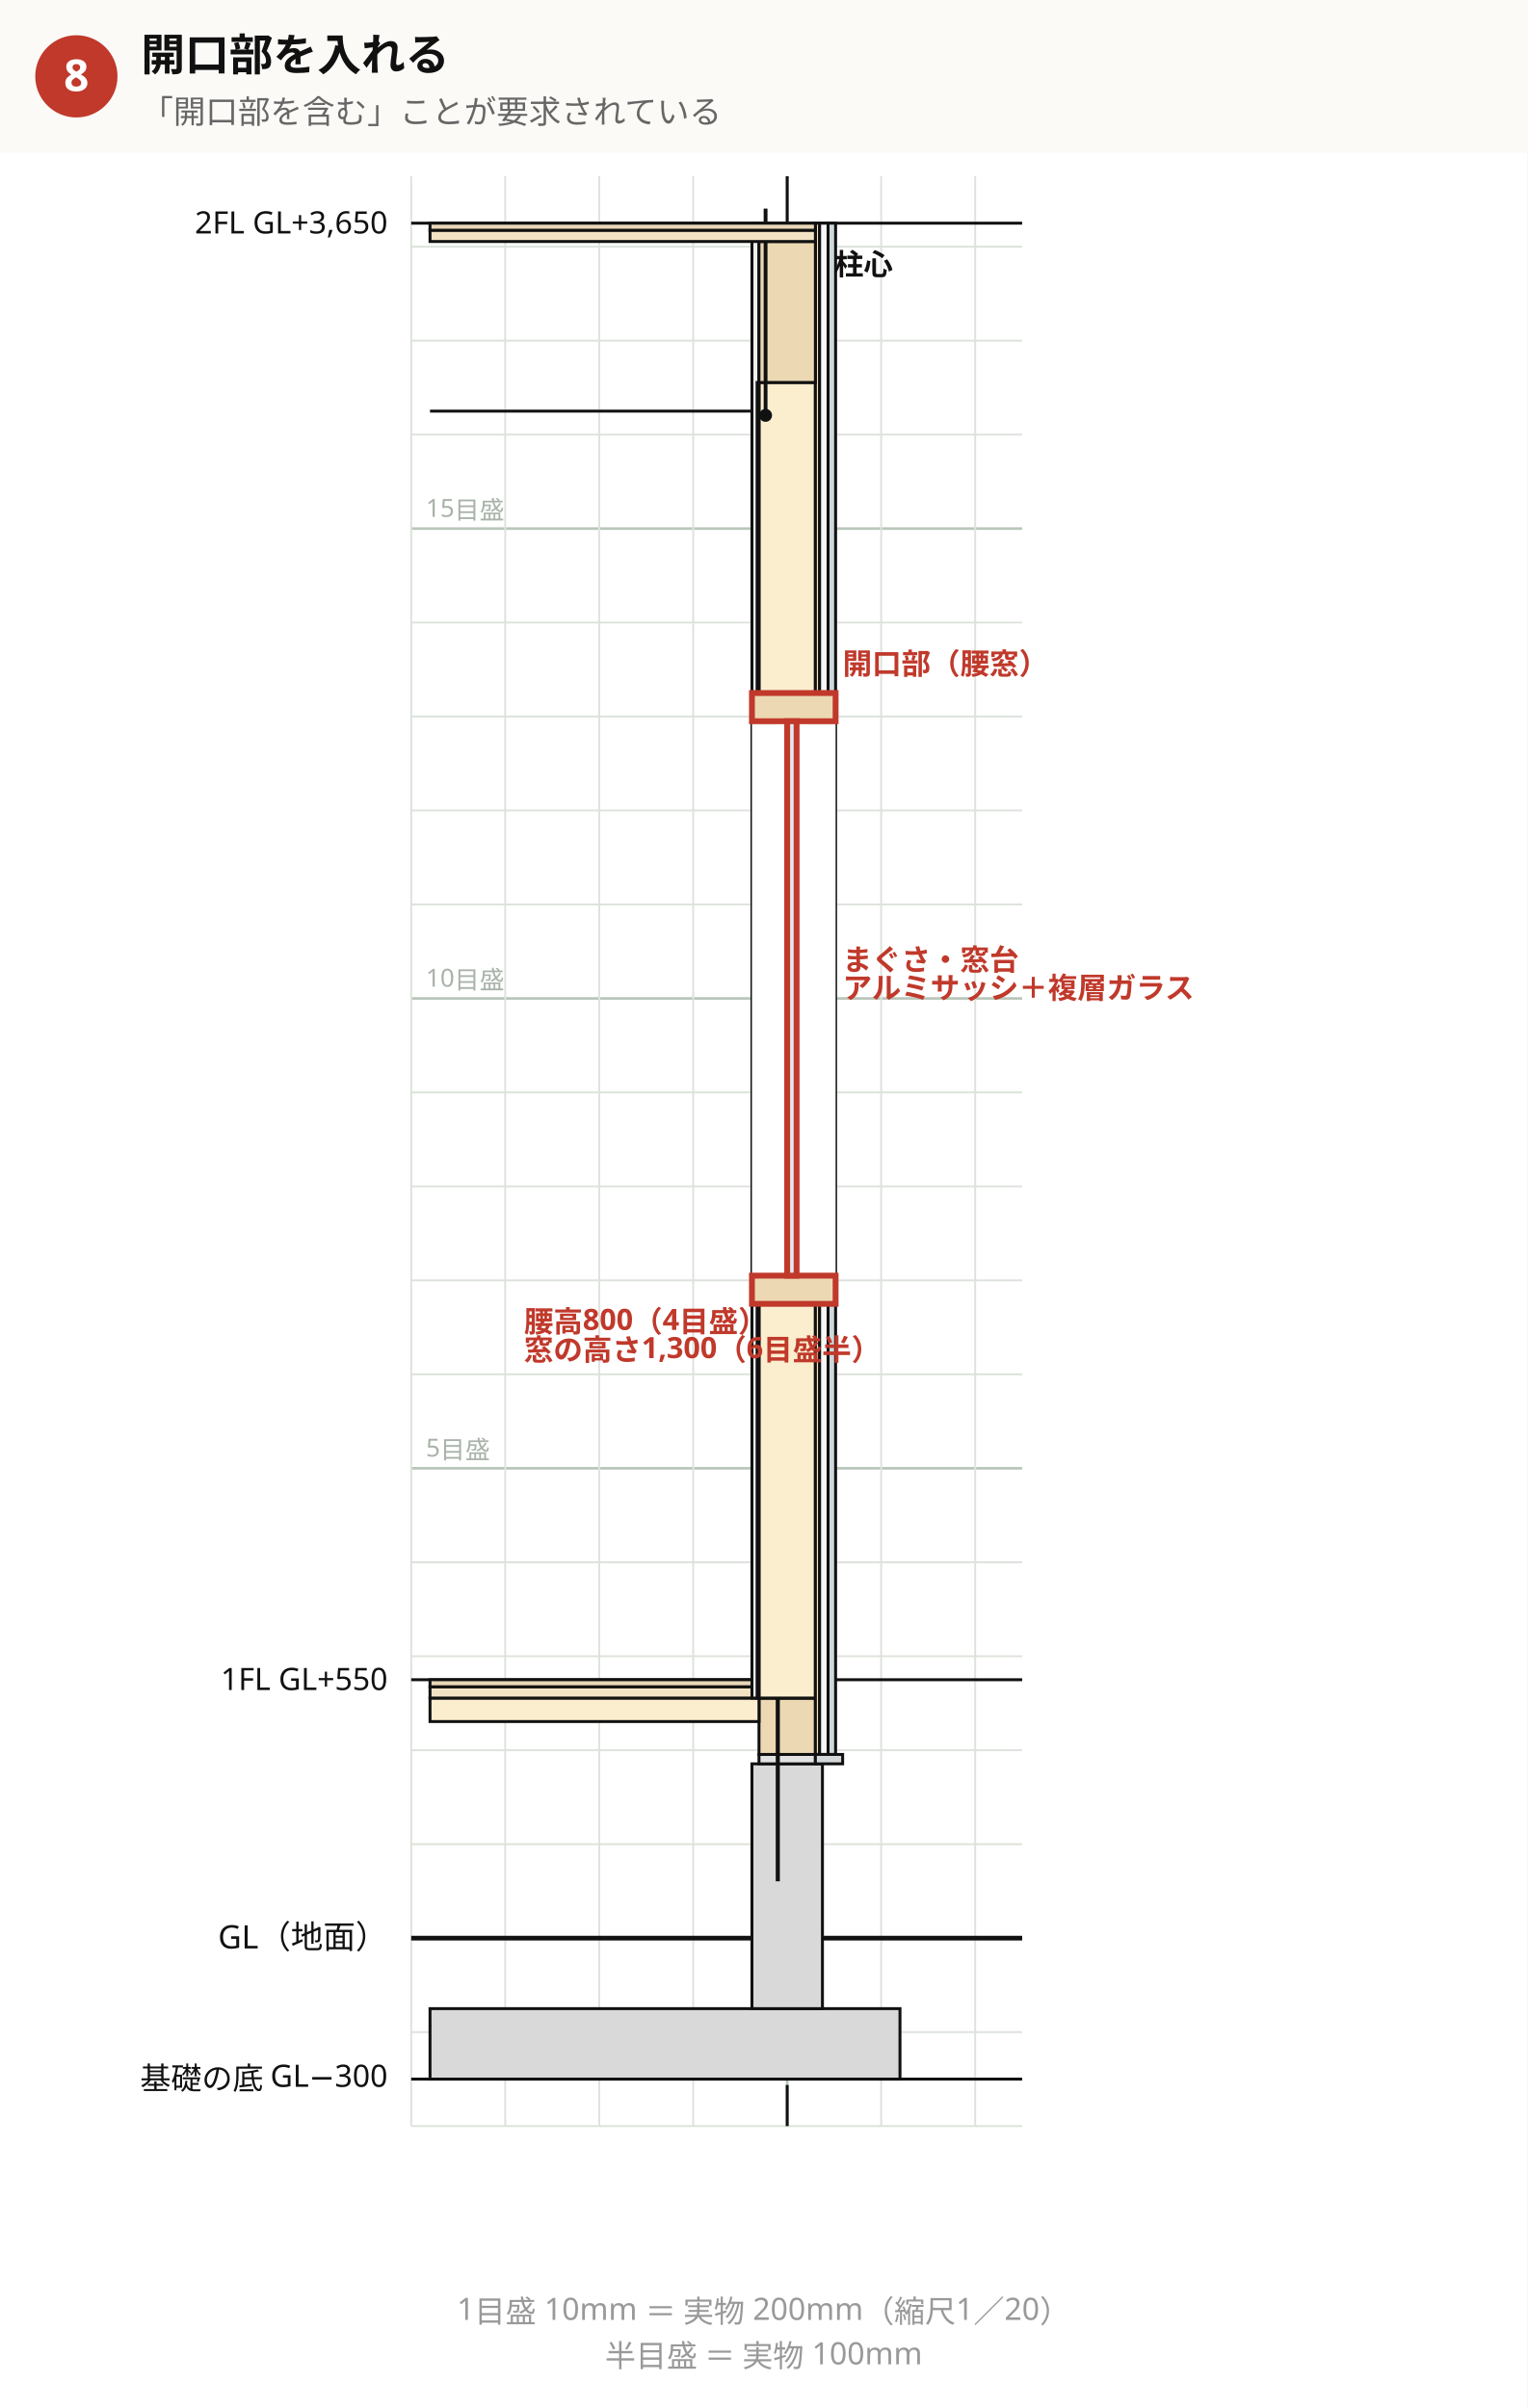
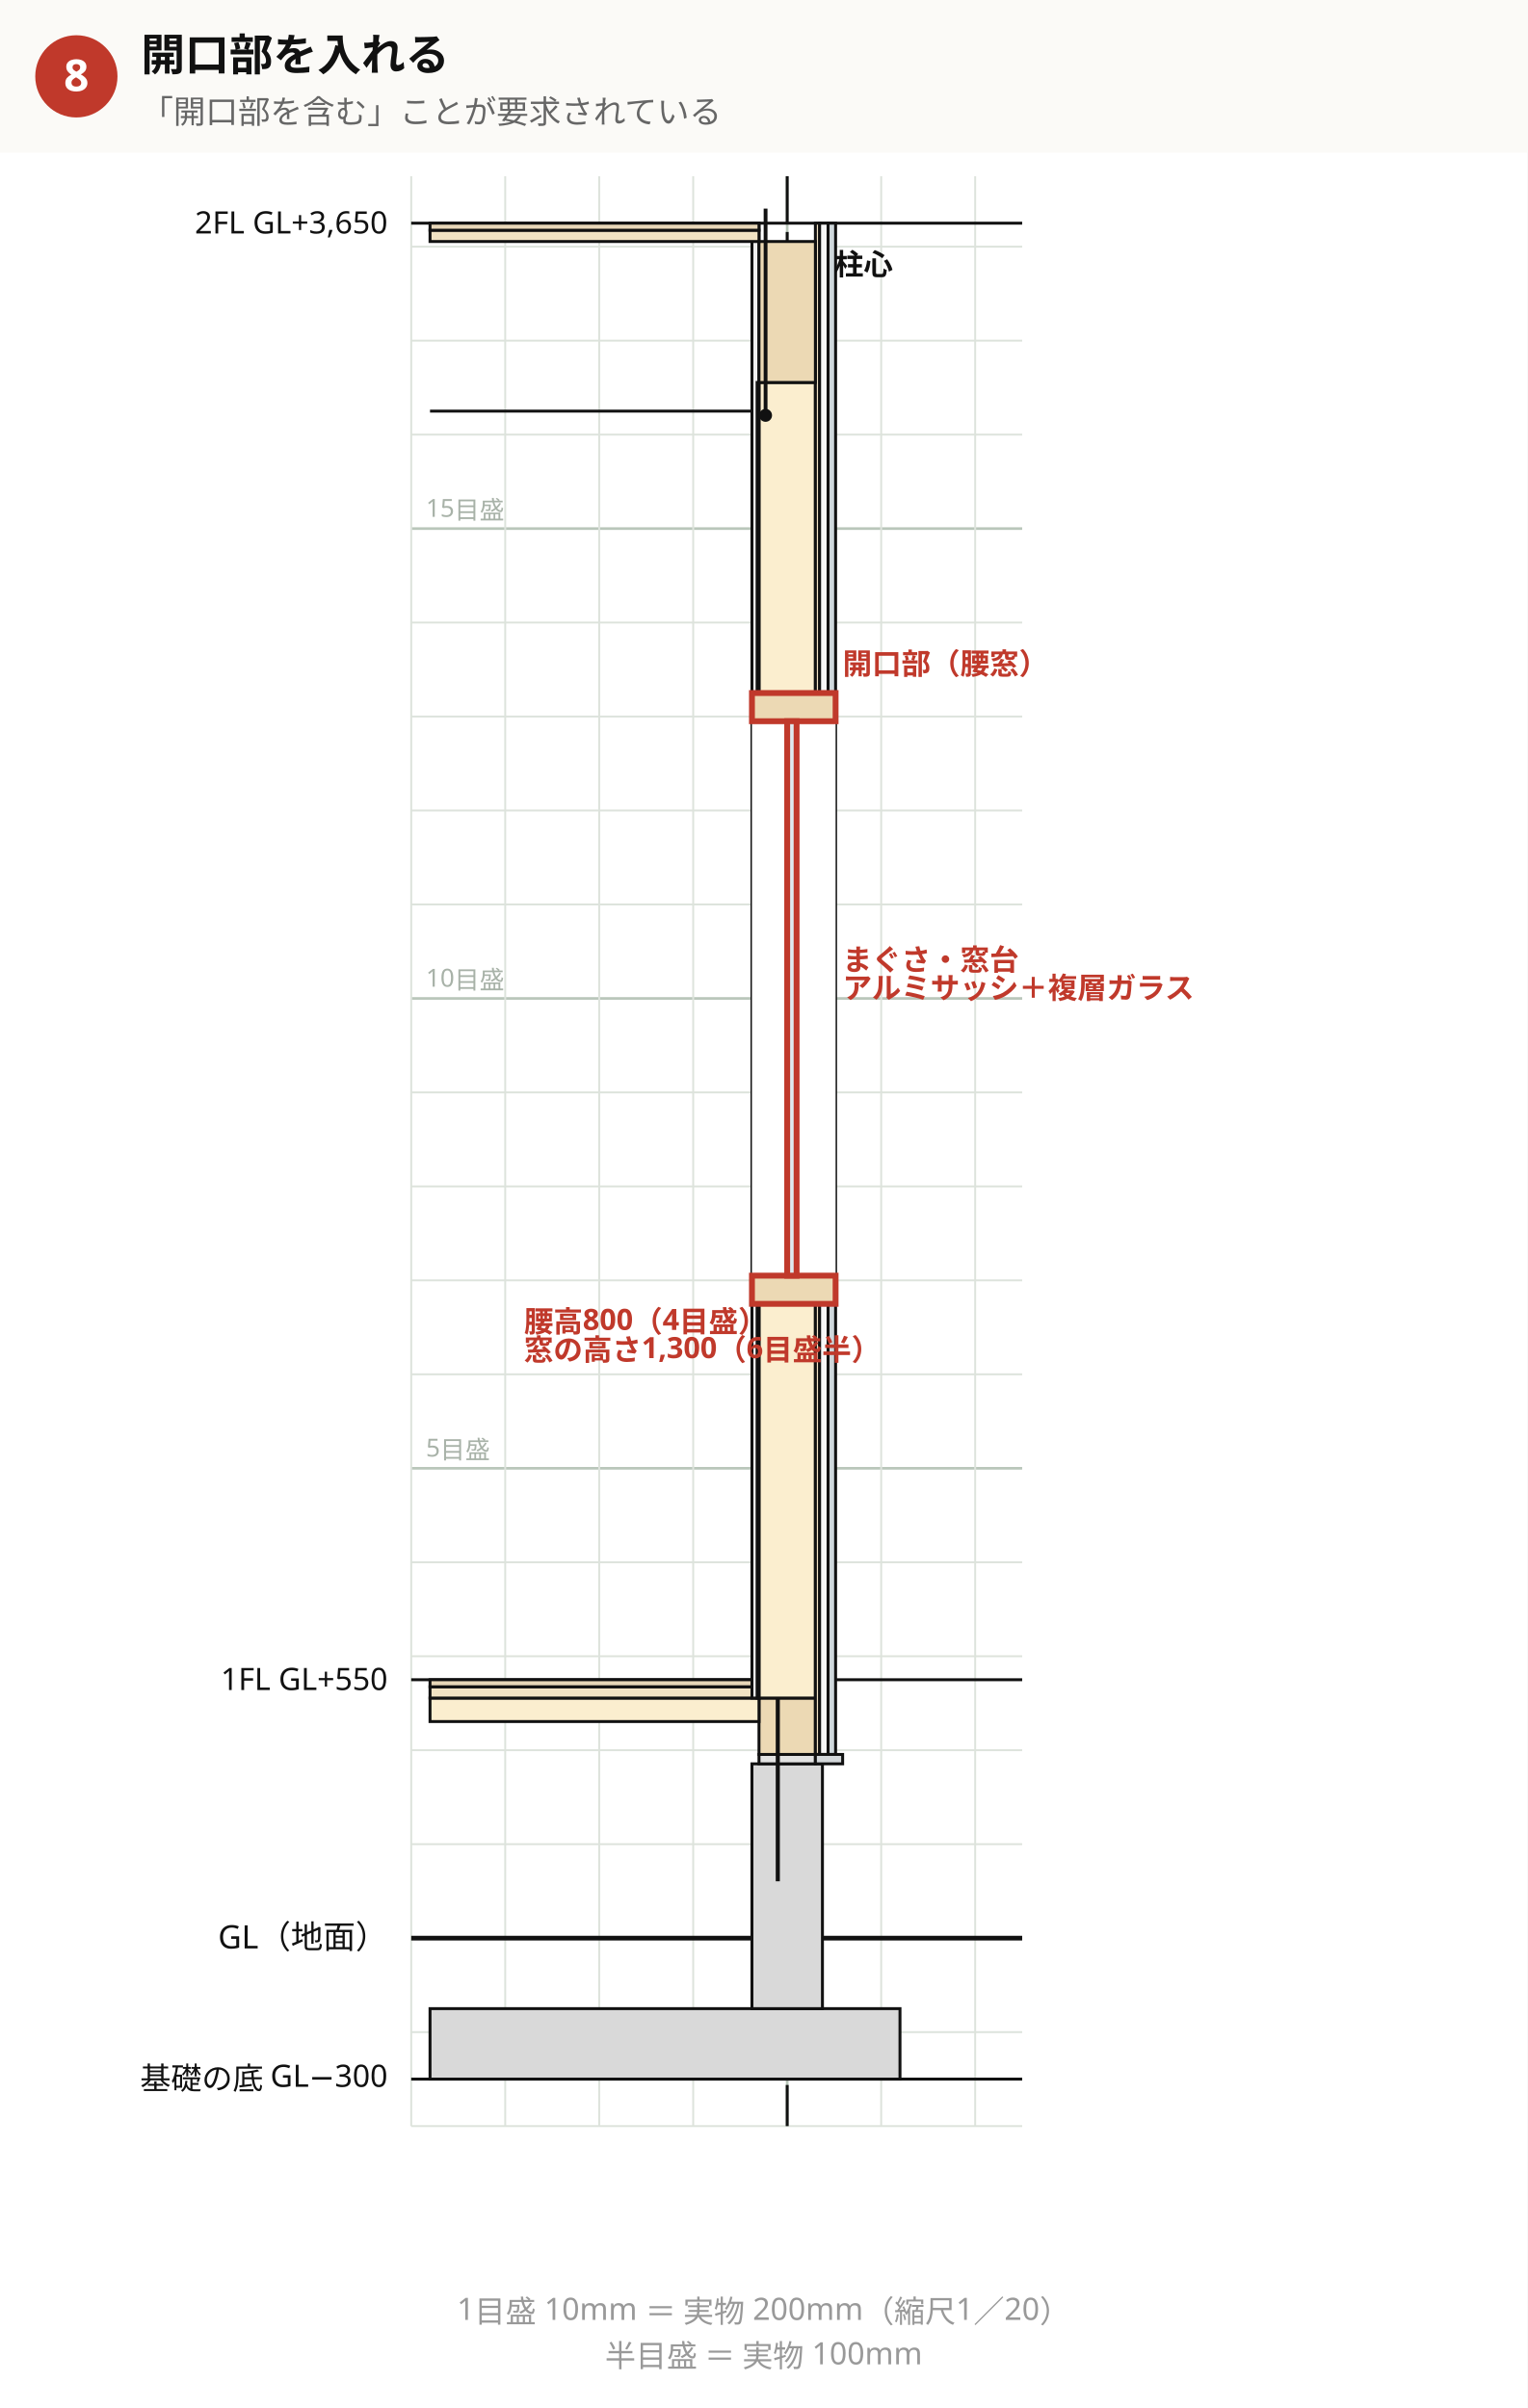
<svg xmlns="http://www.w3.org/2000/svg" viewBox="0 0 520 820" width="520" height="820" font-family="'Hiragino Sans','Hiragino Kaku Gothic ProN','Noto Sans JP','Yu Gothic',Meiryo,'IPAGothic',sans-serif">
  <rect width="520" height="820" fill="#ffffff" />
  <rect x="0" y="0" width="520" height="820" fill="#fff" stroke="none" />
  <line x1="140" y1="724" x2="348" y2="724" stroke="#dde3dc" stroke-width="0.65" />
  <line x1="140" y1="692" x2="348" y2="692" stroke="#dde3dc" stroke-width="0.65" />
  <line x1="140" y1="660" x2="348" y2="660" stroke="#b9c6ba" stroke-width="0.9" />
  <line x1="140" y1="628" x2="348" y2="628" stroke="#dde3dc" stroke-width="0.65" />
  <line x1="140" y1="596" x2="348" y2="596" stroke="#dde3dc" stroke-width="0.65" />
  <line x1="140" y1="564" x2="348" y2="564" stroke="#dde3dc" stroke-width="0.65" />
  <line x1="140" y1="532" x2="348" y2="532" stroke="#dde3dc" stroke-width="0.65" />
  <line x1="140" y1="500" x2="348" y2="500" stroke="#b9c6ba" stroke-width="0.9" />
  <text x="145" y="496" font-size="8.5" text-anchor="start" fill="#a8b2a8" font-weight="400" font-family="'Hiragino Sans','Hiragino Kaku Gothic ProN','Noto Sans JP','Yu Gothic',Meiryo,'IPAGothic',sans-serif">5目盛</text>
  <line x1="140" y1="468" x2="348" y2="468" stroke="#dde3dc" stroke-width="0.65" />
  <line x1="140" y1="436" x2="348" y2="436" stroke="#dde3dc" stroke-width="0.65" />
  <line x1="140" y1="404" x2="348" y2="404" stroke="#dde3dc" stroke-width="0.65" />
  <line x1="140" y1="372" x2="348" y2="372" stroke="#dde3dc" stroke-width="0.65" />
  <line x1="140" y1="340" x2="348" y2="340" stroke="#b9c6ba" stroke-width="0.9" />
  <text x="145" y="336" font-size="8.5" text-anchor="start" fill="#a8b2a8" font-weight="400" font-family="'Hiragino Sans','Hiragino Kaku Gothic ProN','Noto Sans JP','Yu Gothic',Meiryo,'IPAGothic',sans-serif">10目盛</text>
  <line x1="140" y1="308" x2="348" y2="308" stroke="#dde3dc" stroke-width="0.65" />
  <line x1="140" y1="276" x2="348" y2="276" stroke="#dde3dc" stroke-width="0.65" />
  <line x1="140" y1="244" x2="348" y2="244" stroke="#dde3dc" stroke-width="0.65" />
  <line x1="140" y1="212" x2="348" y2="212" stroke="#dde3dc" stroke-width="0.65" />
  <line x1="140" y1="180" x2="348" y2="180" stroke="#b9c6ba" stroke-width="0.9" />
  <text x="145" y="176" font-size="8.5" text-anchor="start" fill="#a8b2a8" font-weight="400" font-family="'Hiragino Sans','Hiragino Kaku Gothic ProN','Noto Sans JP','Yu Gothic',Meiryo,'IPAGothic',sans-serif">15目盛</text>
  <line x1="140" y1="148" x2="348" y2="148" stroke="#dde3dc" stroke-width="0.65" />
  <line x1="140" y1="116" x2="348" y2="116" stroke="#dde3dc" stroke-width="0.65" />
  <line x1="140" y1="84" x2="348" y2="84" stroke="#dde3dc" stroke-width="0.65" />
  <line x1="140" y1="60" x2="140" y2="724" stroke="#dde3dc" stroke-width="0.65" />
  <line x1="172" y1="60" x2="172" y2="724" stroke="#dde3dc" stroke-width="0.65" />
  <line x1="204" y1="60" x2="204" y2="724" stroke="#dde3dc" stroke-width="0.65" />
  <line x1="236" y1="60" x2="236" y2="724" stroke="#dde3dc" stroke-width="0.65" />
  <line x1="268" y1="60" x2="268" y2="724" stroke="#b9c6ba" stroke-width="0.9" />
  <line x1="300" y1="60" x2="300" y2="724" stroke="#dde3dc" stroke-width="0.65" />
  <line x1="332" y1="60" x2="332" y2="724" stroke="#dde3dc" stroke-width="0.65" />
  <line x1="140" y1="660" x2="348" y2="660" stroke="#111" stroke-width="1.6" />
  <text x="132" y="663.5" font-size="11" text-anchor="end" fill="#111" font-weight="400" font-family="'Hiragino Sans','Hiragino Kaku Gothic ProN','Noto Sans JP','Yu Gothic',Meiryo,'IPAGothic',sans-serif">GL（地面）</text>
  <line x1="268" y1="60" x2="268" y2="724" stroke="#111" stroke-width="1.0" stroke-dasharray="16 3 3 3" />
  <text x="294" y="93.6" font-size="10" text-anchor="middle" fill="#111" font-weight="700" font-family="'Hiragino Sans','Hiragino Kaku Gothic ProN','Noto Sans JP','Yu Gothic',Meiryo,'IPAGothic',sans-serif">柱心</text>
  <line x1="140" y1="708" x2="348" y2="708" stroke="#111" stroke-width="1.0" />
  <text x="132" y="711.5" font-size="10.5" text-anchor="end" fill="#111" font-weight="400" font-family="'Hiragino Sans','Hiragino Kaku Gothic ProN','Noto Sans JP','Yu Gothic',Meiryo,'IPAGothic',sans-serif">基礎の底  GL−300</text>
  <line x1="140" y1="572" x2="348" y2="572" stroke="#111" stroke-width="1.0" />
  <text x="132" y="575.5" font-size="10.5" text-anchor="end" fill="#111" font-weight="400" font-family="'Hiragino Sans','Hiragino Kaku Gothic ProN','Noto Sans JP','Yu Gothic',Meiryo,'IPAGothic',sans-serif">1FL  GL+550</text>
  <line x1="140" y1="76" x2="348" y2="76" stroke="#111" stroke-width="1.0" />
  <text x="132" y="79.5" font-size="10.5" text-anchor="end" fill="#111" font-weight="400" font-family="'Hiragino Sans','Hiragino Kaku Gothic ProN','Noto Sans JP','Yu Gothic',Meiryo,'IPAGothic',sans-serif">2FL  GL+3,650</text>
  <rect x="146.4" y="684" width="160" height="24" fill="#d9d9d9" stroke="#111" stroke-width="1.0" />
  <rect x="256" y="600.64" width="24" height="83.36" fill="#d9d9d9" stroke="#111" stroke-width="1.0" />
  <rect x="258.4" y="597.44" width="19.2" height="3.2" fill="#e2e2e2" stroke="#111" stroke-width="1.0" />
  <rect x="258.4" y="578.24" width="19.2" height="19.2" fill="#ecd9b4" stroke="#111" stroke-width="1.0" />
  <line x1="264.8" y1="573.44" x2="264.8" y2="640.64" stroke="#111" stroke-width="1.4" />
  <rect x="146.4" y="578.24" width="112" height="8" fill="#fbeecf" stroke="#111" stroke-width="1.0" />
-   <rect x="146.4" y="574.4" width="131.2" height="3.84" fill="#f2e3c4" stroke="#111" stroke-width="1.0" />
-   <rect x="146.4" y="572" width="131.2" height="2.4" fill="#e8d7b8" stroke="#111" stroke-width="1.0" />
+   <rect x="146.4" y="574.4" width="112" height="3.84" fill="#f2e3c4" stroke="#111" stroke-width="1.0" />
+   <rect x="146.4" y="572" width="112" height="2.4" fill="#e8d7b8" stroke="#111" stroke-width="1.0" />
  <rect x="256" y="76" width="2.4" height="502.24" fill="#efefef" stroke="#111" stroke-width="1.0" />
  <rect x="258.4" y="130.24" width="19.2" height="448" fill="#fbeecf" stroke="#111" stroke-width="1.0" />
  <rect x="257.76" y="130.24" width="0.64" height="448" fill="#cfe0ef" stroke="#111" stroke-width="1.0" />
  <rect x="277.6" y="76" width="1.44" height="521.44" fill="#f2e3c4" stroke="#111" stroke-width="1.0" />
  <rect x="279.04" y="76" width="2.88" height="521.44" fill="#f7f7f7" stroke="#111" stroke-width="1.0" />
  <rect x="281.92" y="76" width="2.56" height="521.44" fill="#cfd8dc" stroke="#111" stroke-width="1.0" />
  <rect x="277.6" y="597.44" width="9.28" height="3.2" fill="#d3d7da" stroke="#111" stroke-width="1.0" />
  <rect x="258.4" y="82.24" width="19.2" height="48" fill="#ecd9b4" stroke="#111" stroke-width="1.0" />
  <line x1="260.64" y1="71.04" x2="260.64" y2="141.44" stroke="#111" stroke-width="1.3" />
  <circle cx="260.64" cy="141.44" r="2.2" fill="#111" stroke="none" />
-   <rect x="146.4" y="78.4" width="131.2" height="3.84" fill="#f2e3c4" stroke="#111" stroke-width="1.0" />
-   <rect x="146.4" y="76" width="131.2" height="2.4" fill="#e8d7b8" stroke="#111" stroke-width="1.0" />
+   <rect x="146.4" y="78.4" width="112" height="3.84" fill="#f2e3c4" stroke="#111" stroke-width="1.0" />
+   <rect x="146.4" y="76" width="112" height="2.4" fill="#e8d7b8" stroke="#111" stroke-width="1.0" />
  <line x1="146.4" y1="140" x2="256" y2="140" stroke="#111" stroke-width="1.0" />
  <rect x="256" y="236" width="28.48" height="208" fill="#fff" stroke="none" />
  <rect x="256" y="434.4" width="28.48" height="9.6" fill="#ecd9b4" stroke="#c0392b" stroke-width="2.0" />
  <rect x="256" y="236" width="28.48" height="9.6" fill="#ecd9b4" stroke="#c0392b" stroke-width="2.0" />
  <rect x="268" y="245.6" width="3.2" height="188.8" fill="#dfeaf0" stroke="#c0392b" stroke-width="2.0" />
  <text x="286.88" y="229.6" font-size="10" text-anchor="start" fill="#c0392b" font-weight="700" font-family="'Hiragino Sans','Hiragino Kaku Gothic ProN','Noto Sans JP','Yu Gothic',Meiryo,'IPAGothic',sans-serif">開口部（腰窓）</text>
  <text x="286.88" y="330.4" font-size="10" text-anchor="start" fill="#c0392b" font-weight="700" font-family="'Hiragino Sans','Hiragino Kaku Gothic ProN','Noto Sans JP','Yu Gothic',Meiryo,'IPAGothic',sans-serif">まぐさ・窓台</text>
  <text x="286.88" y="340" font-size="10" text-anchor="start" fill="#c0392b" font-weight="700" font-family="'Hiragino Sans','Hiragino Kaku Gothic ProN','Noto Sans JP','Yu Gothic',Meiryo,'IPAGothic',sans-serif">アルミサッシ＋複層ガラス</text>
  <text x="178.4" y="453.6" font-size="10" text-anchor="start" fill="#c0392b" font-weight="700" font-family="'Hiragino Sans','Hiragino Kaku Gothic ProN','Noto Sans JP','Yu Gothic',Meiryo,'IPAGothic',sans-serif">腰高800（4目盛）</text>
  <text x="178.4" y="463.2" font-size="10" text-anchor="start" fill="#c0392b" font-weight="700" font-family="'Hiragino Sans','Hiragino Kaku Gothic ProN','Noto Sans JP','Yu Gothic',Meiryo,'IPAGothic',sans-serif">窓の高さ1,300（6目盛半）</text>
  <rect x="0" y="0" width="520" height="52" fill="#fbfaf7" stroke="none" />
  <circle cx="26" cy="26" r="14" fill="#c0392b" />
  <text x="26" y="31" font-size="15" text-anchor="middle" fill="#fff" font-weight="700" font-family="'Hiragino Sans','Hiragino Kaku Gothic ProN','Noto Sans JP','Yu Gothic',Meiryo,'IPAGothic',sans-serif">8</text>
  <text x="48" y="24" font-size="15" text-anchor="start" fill="#111" font-weight="700" font-family="'Hiragino Sans','Hiragino Kaku Gothic ProN','Noto Sans JP','Yu Gothic',Meiryo,'IPAGothic',sans-serif">開口部を入れる</text>
  <text x="48" y="42" font-size="11" text-anchor="start" fill="#666" font-weight="400" font-family="'Hiragino Sans','Hiragino Kaku Gothic ProN','Noto Sans JP','Yu Gothic',Meiryo,'IPAGothic',sans-serif">「開口部を含む」ことが要求されている</text>
  <text x="260" y="790" font-size="10.5" text-anchor="middle" fill="#999" font-weight="400" font-family="'Hiragino Sans','Hiragino Kaku Gothic ProN','Noto Sans JP','Yu Gothic',Meiryo,'IPAGothic',sans-serif">1目盛 10mm ＝ 実物 200mm（縮尺1／20）</text>
  <text x="260" y="806" font-size="10.5" text-anchor="middle" fill="#999" font-weight="400" font-family="'Hiragino Sans','Hiragino Kaku Gothic ProN','Noto Sans JP','Yu Gothic',Meiryo,'IPAGothic',sans-serif">半目盛 ＝ 実物 100mm</text>
</svg>
